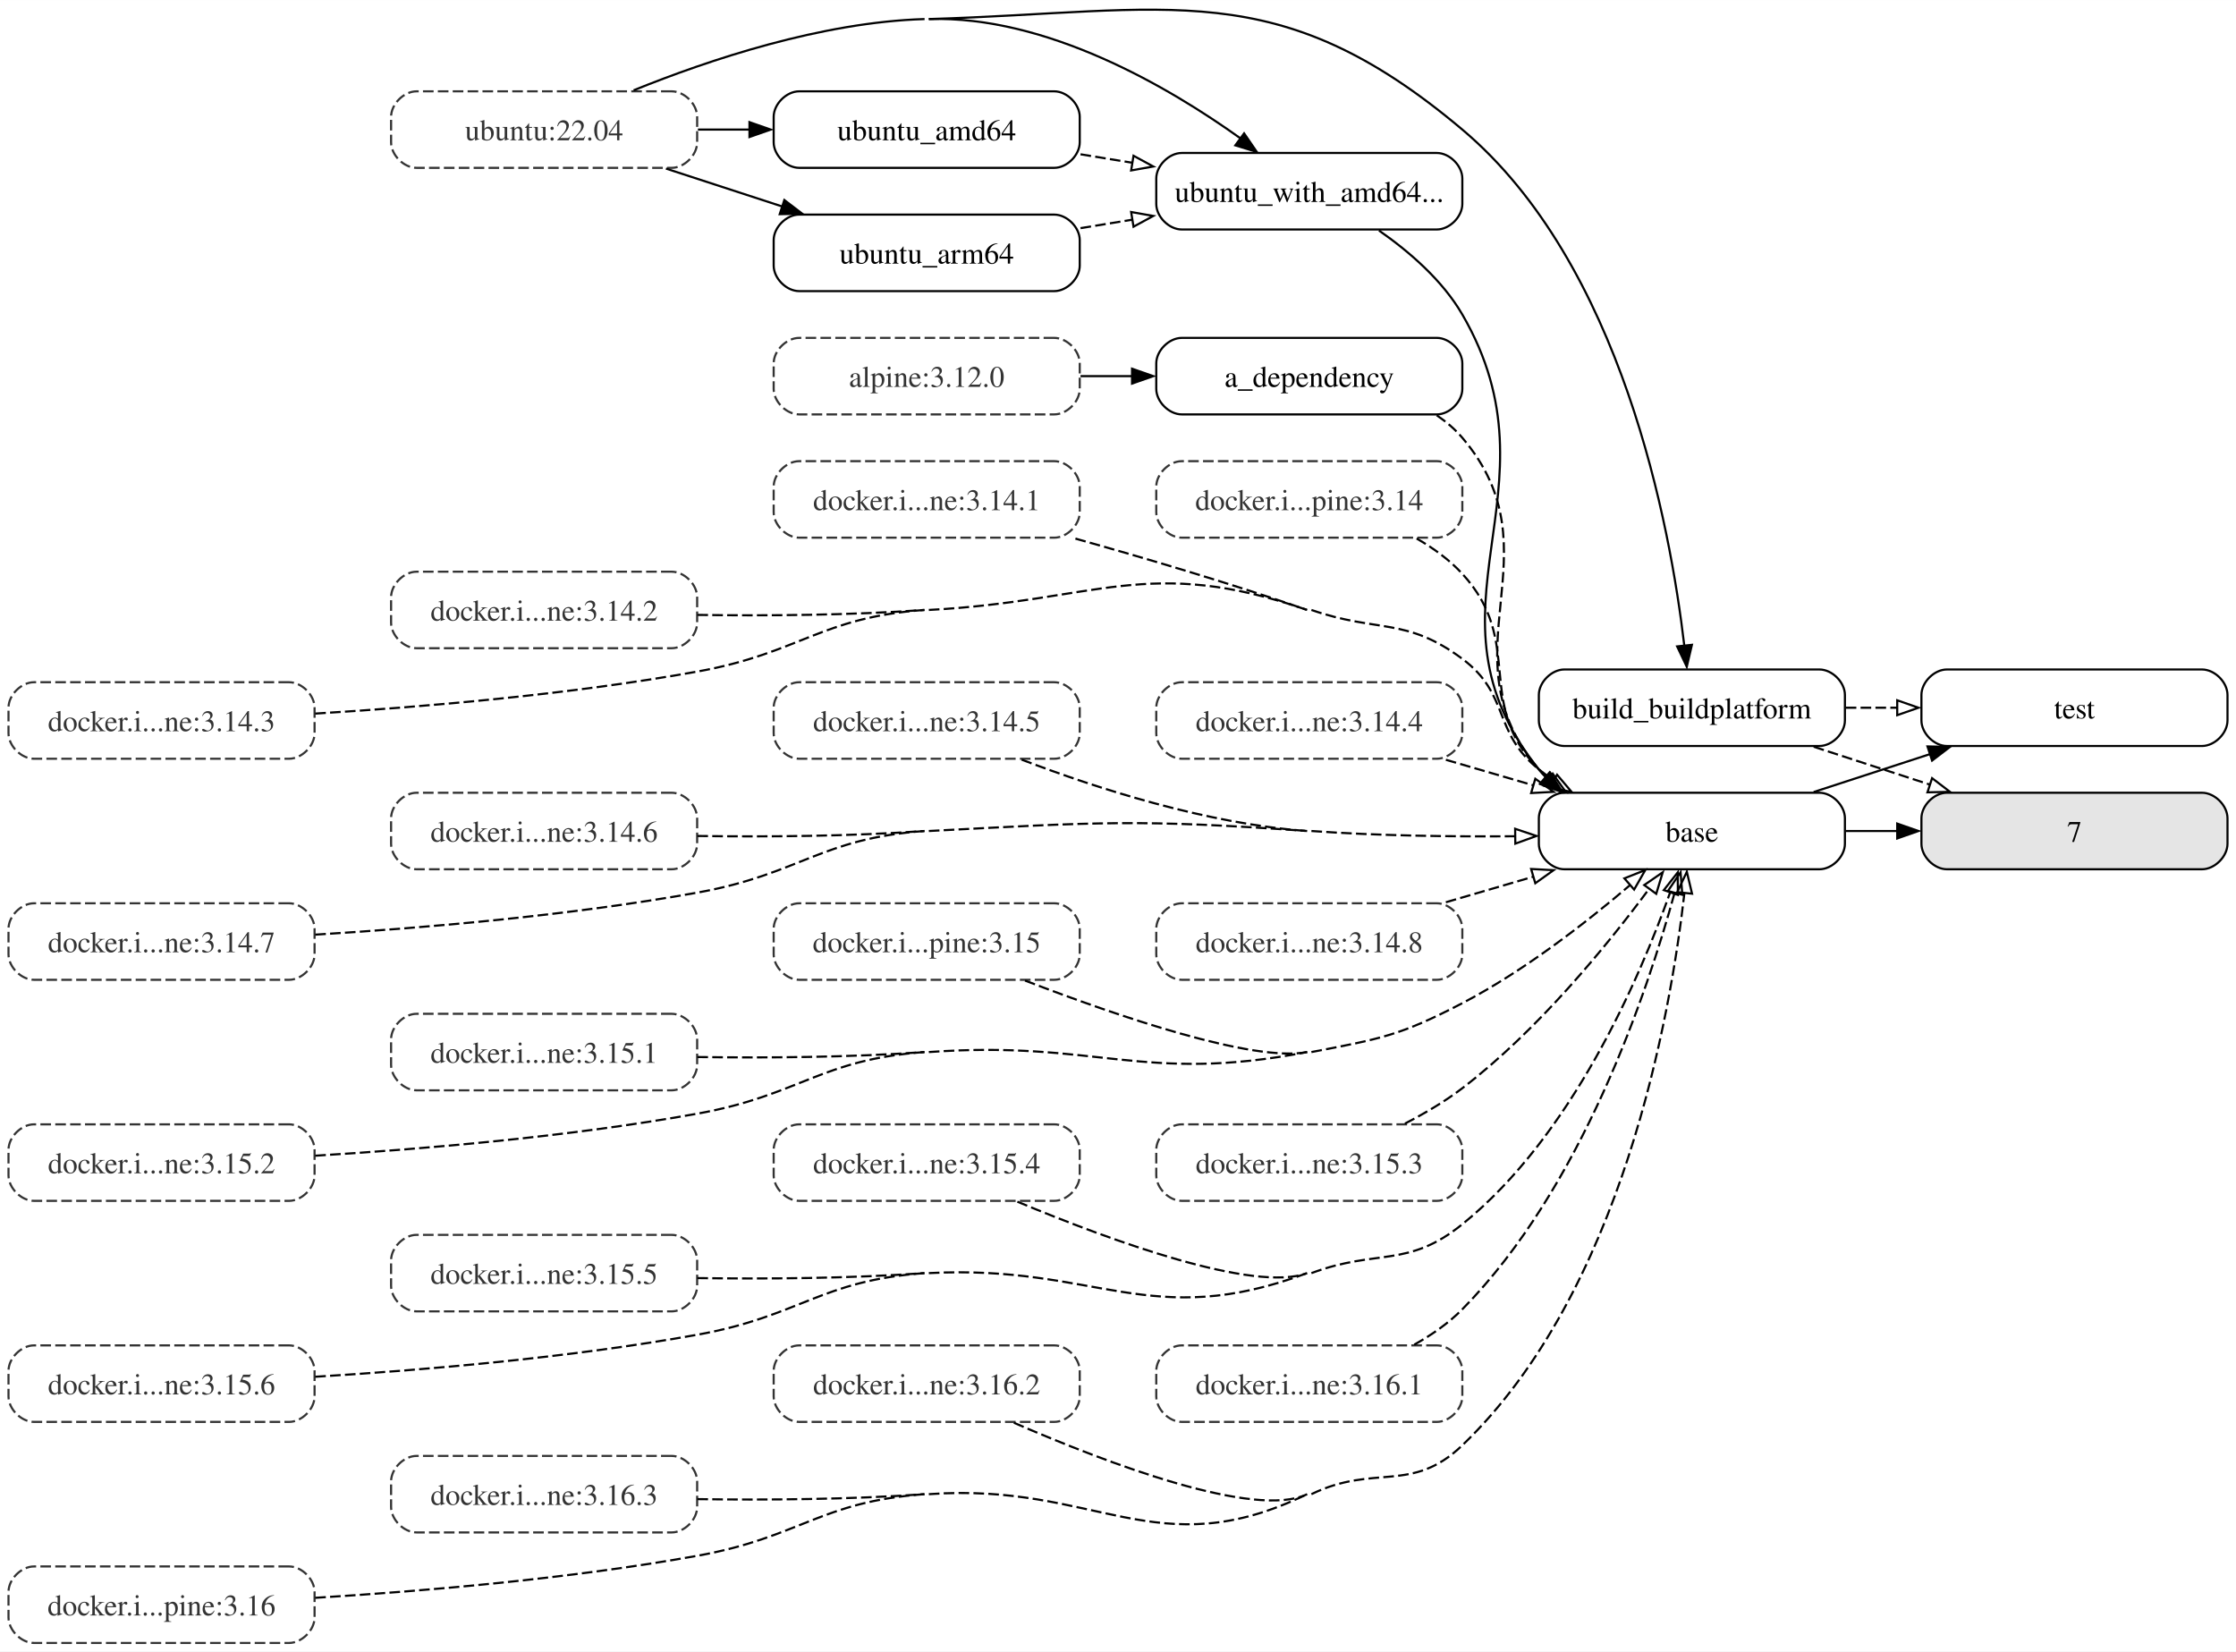
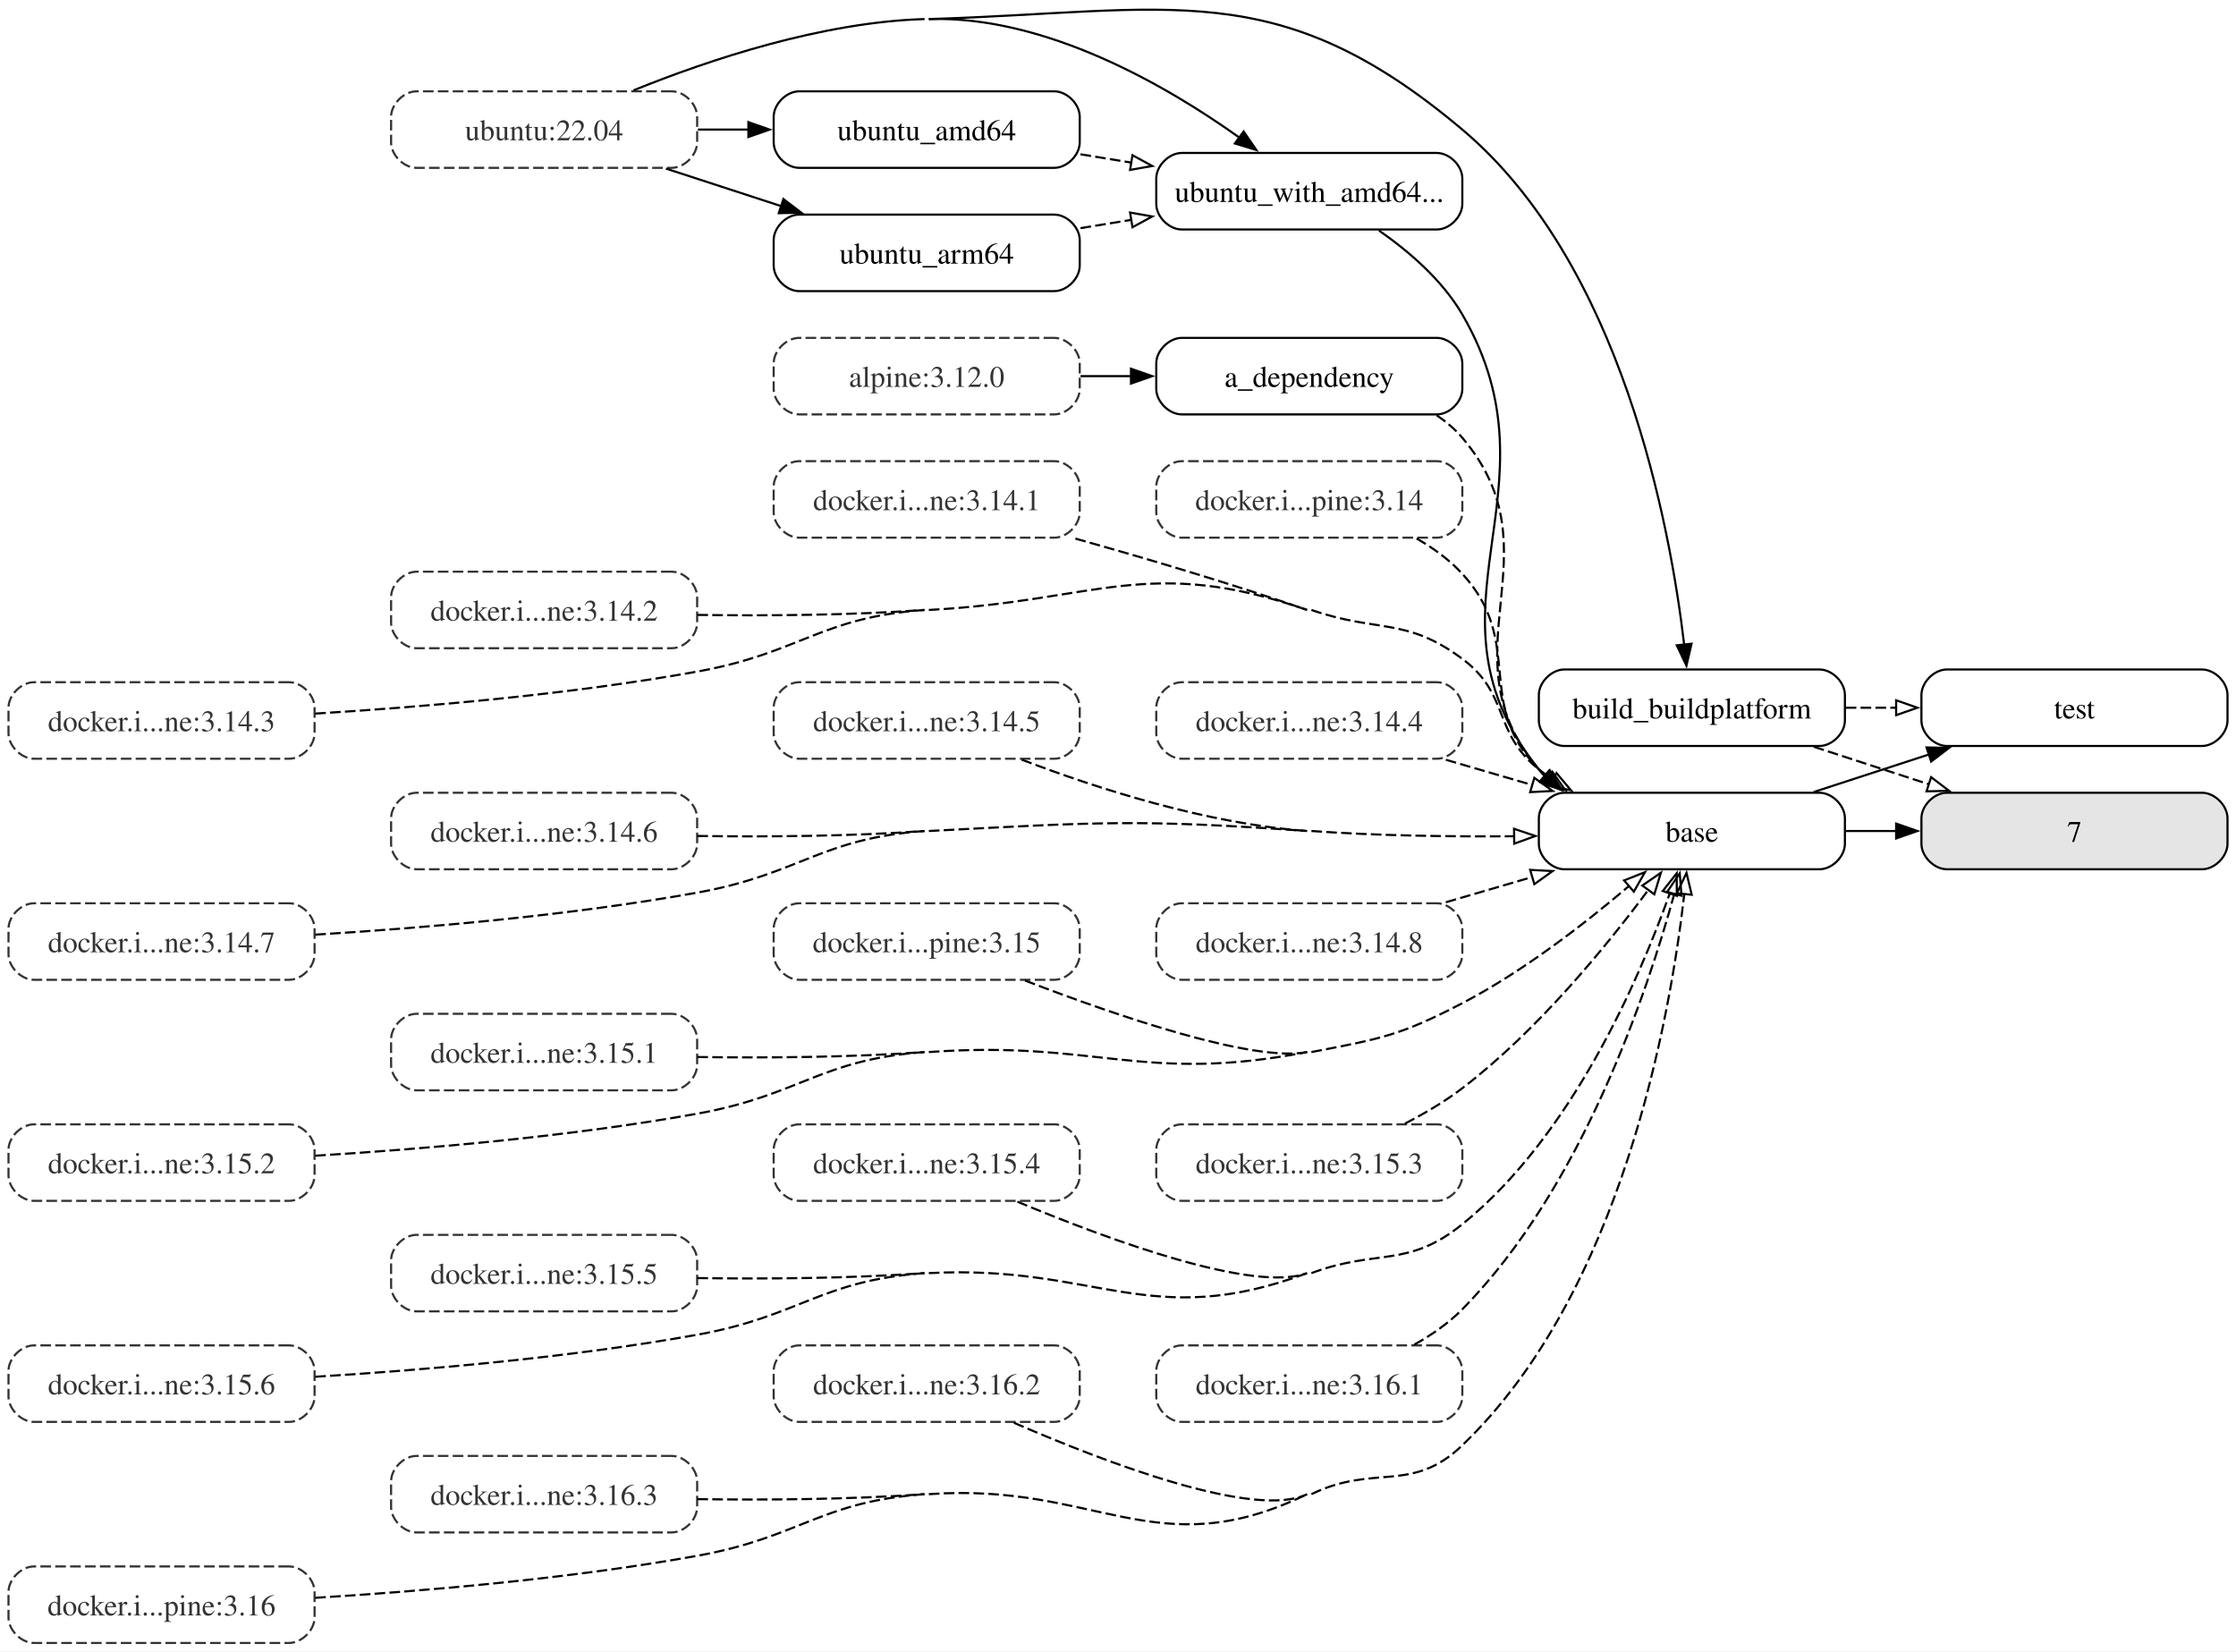
<svg xmlns="http://www.w3.org/2000/svg" width="1052pt" height="777pt" viewBox="0.00 0.00 1052.00 776.93">
  <g id="graph0" class="graph" transform="scale(1 1) rotate(0) translate(4 772.93)">
    <polygon fill="white" stroke="none" points="-4,4 -4,-772.93 1048,-772.93 1048,4 -4,4" />
    <g id="node1" class="node">
      <path fill="none" stroke="#333333" stroke-dasharray="5,2" d="M312,-730C312,-730 192,-730 192,-730 186,-730 180,-724 180,-718 180,-718 180,-706 180,-706 180,-700 186,-694 192,-694 192,-694 312,-694 312,-694 318,-694 324,-700 324,-706 324,-706 324,-718 324,-718 324,-724 318,-730 312,-730" />
      <text text-anchor="middle" x="252" y="-706.95" font-family="Times,serif" font-size="14.00" fill="#333333">ubuntu:22.04</text>
    </g>
    <g id="node2" class="node">
      <path fill="none" stroke="black" d="M492,-730C492,-730 372,-730 372,-730 366,-730 360,-724 360,-718 360,-718 360,-706 360,-706 360,-700 366,-694 372,-694 372,-694 492,-694 492,-694 498,-694 504,-700 504,-706 504,-706 504,-718 504,-718 504,-724 498,-730 492,-730" />
      <text text-anchor="middle" x="432" y="-706.95" font-family="Times,serif" font-size="14.00">ubuntu_amd64</text>
    </g>
    <g id="edge1" class="edge">
-       <path fill="none" stroke="black" d="M324.37,-712C332.35,-712 340.53,-712 348.63,-712" />
-       <polygon fill="black" stroke="black" points="348.61,-715.5 358.61,-712 348.61,-708.5 348.61,-715.5" />
+       <path fill="none" stroke="black" d="M324.37,-712C332.26,-712 340.34,-712 348.36,-712" />
+       <polygon fill="black" stroke="black" points="348.1,-715.5 358.1,-712 348.1,-708.5 348.1,-715.5" />
    </g>
    <g id="node3" class="node">
      <path fill="none" stroke="black" d="M492,-672C492,-672 372,-672 372,-672 366,-672 360,-666 360,-660 360,-660 360,-648 360,-648 360,-642 366,-636 372,-636 372,-636 492,-636 492,-636 498,-636 504,-642 504,-648 504,-648 504,-660 504,-660 504,-666 498,-672 492,-672" />
      <text text-anchor="middle" x="432" y="-648.95" font-family="Times,serif" font-size="14.00">ubuntu_arm64</text>
    </g>
    <g id="edge2" class="edge">
-       <path fill="none" stroke="black" d="M309.32,-693.65C326.69,-687.99 345.99,-681.7 364,-675.83" />
-       <polygon fill="black" stroke="black" points="365.01,-678.86 373.44,-672.43 362.84,-672.2 365.01,-678.86" />
+       <path fill="none" stroke="black" d="M309.32,-693.65C326.53,-688.04 345.63,-681.82 363.5,-676" />
+       <polygon fill="black" stroke="black" points="364.57,-679.33 373,-672.9 362.4,-672.67 364.57,-679.33" />
    </g>
    <g id="node4" class="node">
      <path fill="none" stroke="black" d="M672,-701C672,-701 552,-701 552,-701 546,-701 540,-695 540,-689 540,-689 540,-677 540,-677 540,-671 546,-665 552,-665 552,-665 672,-665 672,-665 678,-665 684,-671 684,-677 684,-677 684,-689 684,-689 684,-695 678,-701 672,-701" />
      <text text-anchor="middle" x="612" y="-677.95" font-family="Times,serif" font-size="14.00">ubuntu_with_amd64...</text>
    </g>
    <g id="edge3" class="edge">
      <path fill="none" stroke="black" d="M294.1,-730.48C329.56,-744.83 382.57,-762.55 431,-764" />
-       <path fill="none" stroke="black" d="M433,-764C488.45,-765.66 545.63,-732.2 579.75,-707.78" />
-       <polygon fill="black" stroke="black" points="581.33,-710.22 587.32,-701.48 577.19,-704.58 581.33,-710.22" />
+       <path fill="none" stroke="black" d="M433,-764C488.22,-765.65 545.15,-732.49 579.31,-708.09" />
+       <polygon fill="black" stroke="black" points="581.11,-711.11 587.1,-702.38 576.97,-705.47 581.11,-711.11" />
    </g>
    <g id="node5" class="node">
      <path fill="none" stroke="black" d="M852,-458C852,-458 732,-458 732,-458 726,-458 720,-452 720,-446 720,-446 720,-434 720,-434 720,-428 726,-422 732,-422 732,-422 852,-422 852,-422 858,-422 864,-428 864,-434 864,-434 864,-446 864,-446 864,-452 858,-458 852,-458" />
      <text text-anchor="middle" x="792" y="-434.95" font-family="Times,serif" font-size="14.00">build_buildplatform</text>
    </g>
    <g id="edge4" class="edge">
-       <path fill="none" stroke="black" d="M433,-764C546.87,-767.41 596.88,-785.4 684,-712 759.18,-648.66 781.85,-525.43 788.43,-469.22" />
-       <polygon fill="black" stroke="black" points="792.02,-469.6 789.6,-459.28 785.06,-468.85 792.02,-469.6" />
+       <path fill="none" stroke="black" d="M433,-764C546.87,-767.41 596.88,-785.4 684,-712 759.02,-648.79 781.75,-525.94 788.39,-469.57" />
+       <polygon fill="black" stroke="black" points="791.85,-470.11 789.44,-459.79 784.89,-469.36 791.85,-470.11" />
    </g>
    <g id="edge5" class="edge">
-       <path fill="none" stroke="black" stroke-dasharray="5,2" d="M504.37,-700.37C512.44,-699.06 520.72,-697.71 528.91,-696.37" />
-       <polygon fill="none" stroke="black" points="529.3,-699.69 538.61,-694.63 528.18,-692.78 529.3,-699.69" />
+       <path fill="none" stroke="black" stroke-dasharray="5,2" d="M504.37,-700.37C512.26,-699.09 520.34,-697.77 528.36,-696.46" />
+       <polygon fill="none" stroke="black" points="528.81,-699.94 538.12,-694.87 527.68,-693.03 528.81,-699.94" />
    </g>
    <g id="edge7" class="edge">
-       <path fill="none" stroke="black" stroke-dasharray="5,2" d="M504.37,-665.63C512.44,-666.94 520.72,-668.29 528.91,-669.63" />
-       <polygon fill="none" stroke="black" points="528.18,-673.22 538.61,-671.37 529.3,-666.31 528.18,-673.22" />
+       <path fill="none" stroke="black" stroke-dasharray="5,2" d="M504.37,-665.63C512.26,-666.91 520.34,-668.23 528.36,-669.54" />
+       <polygon fill="none" stroke="black" points="527.68,-672.97 538.12,-671.13 528.81,-666.06 527.68,-672.97" />
    </g>
    <g id="node6" class="node">
      <path fill="none" stroke="black" d="M852,-400C852,-400 732,-400 732,-400 726,-400 720,-394 720,-388 720,-388 720,-376 720,-376 720,-370 726,-364 732,-364 732,-364 852,-364 852,-364 858,-364 864,-370 864,-376 864,-376 864,-388 864,-388 864,-394 858,-400 852,-400" />
      <text text-anchor="middle" x="792" y="-376.95" font-family="Times,serif" font-size="14.00">base</text>
    </g>
    <g id="edge9" class="edge">
-       <path fill="none" stroke="black" d="M644.79,-664.51C659.01,-654.6 674.65,-641.1 684,-625 732.44,-541.6 659.74,-486.31 720,-411 721.01,-409.73 722.09,-408.52 723.23,-407.36" />
-       <polygon fill="black" stroke="black" points="725.04,-409.57 730.43,-400.45 720.53,-404.21 725.04,-409.57" />
+       <path fill="none" stroke="black" d="M644.79,-664.51C659.01,-654.6 674.65,-641.1 684,-625 732.44,-541.6 659.74,-486.31 720,-411 720.91,-409.86 721.88,-408.76 722.89,-407.71" />
+       <polygon fill="black" stroke="black" points="724.93,-410.57 730.28,-401.43 720.4,-405.24 724.93,-410.57" />
    </g>
    <g id="node9" class="node">
      <path fill="none" stroke="black" d="M1032,-458C1032,-458 912,-458 912,-458 906,-458 900,-452 900,-446 900,-446 900,-434 900,-434 900,-428 906,-422 912,-422 912,-422 1032,-422 1032,-422 1038,-422 1044,-428 1044,-434 1044,-434 1044,-446 1044,-446 1044,-452 1038,-458 1032,-458" />
      <text text-anchor="middle" x="972" y="-434.95" font-family="Times,serif" font-size="14.00">test</text>
    </g>
    <g id="edge34" class="edge">
-       <path fill="none" stroke="black" stroke-dasharray="5,2" d="M864.37,-440C872.35,-440 880.53,-440 888.63,-440" />
-       <polygon fill="none" stroke="black" points="888.61,-443.5 898.61,-440 888.61,-436.5 888.61,-443.5" />
+       <path fill="none" stroke="black" stroke-dasharray="5,2" d="M864.37,-440C872.26,-440 880.34,-440 888.36,-440" />
+       <polygon fill="none" stroke="black" points="888.1,-443.5 898.1,-440 888.1,-436.5 888.1,-443.5" />
    </g>
    <g id="node10" class="node">
      <path fill="#e5e5e5" stroke="black" d="M1032,-400C1032,-400 912,-400 912,-400 906,-400 900,-394 900,-388 900,-388 900,-376 900,-376 900,-370 906,-364 912,-364 912,-364 1032,-364 1032,-364 1038,-364 1044,-370 1044,-376 1044,-376 1044,-388 1044,-388 1044,-394 1038,-400 1032,-400" />
      <text text-anchor="middle" x="972" y="-376.95" font-family="Times,serif" font-size="14.00">7</text>
    </g>
    <g id="edge37" class="edge">
-       <path fill="none" stroke="black" stroke-dasharray="5,2" d="M849.32,-421.65C866.69,-415.99 885.99,-409.7 904,-403.83" />
-       <polygon fill="none" stroke="black" points="905.01,-406.86 913.44,-400.43 902.84,-400.2 905.01,-406.86" />
+       <path fill="none" stroke="black" stroke-dasharray="5,2" d="M849.32,-421.65C866.53,-416.04 885.63,-409.82 903.5,-404" />
+       <polygon fill="none" stroke="black" points="904.57,-407.33 913,-400.9 902.4,-400.67 904.57,-407.33" />
    </g>
    <g id="edge12" class="edge">
-       <path fill="none" stroke="black" d="M849.32,-400.35C866.69,-406.01 885.99,-412.3 904,-418.17" />
-       <polygon fill="black" stroke="black" points="902.84,-421.8 913.44,-421.57 905.01,-415.14 902.84,-421.8" />
+       <path fill="none" stroke="black" d="M849.32,-400.35C866.53,-405.96 885.63,-412.18 903.5,-418" />
+       <polygon fill="black" stroke="black" points="902.4,-421.33 913,-421.1 904.57,-414.67 902.4,-421.33" />
    </g>
    <g id="edge13" class="edge">
-       <path fill="none" stroke="black" d="M864.37,-382C872.35,-382 880.53,-382 888.63,-382" />
-       <polygon fill="black" stroke="black" points="888.61,-385.5 898.61,-382 888.61,-378.5 888.61,-385.5" />
+       <path fill="none" stroke="black" d="M864.37,-382C872.26,-382 880.34,-382 888.36,-382" />
+       <polygon fill="black" stroke="black" points="888.1,-385.5 898.1,-382 888.1,-378.5 888.1,-385.5" />
    </g>
    <g id="node7" class="node">
      <path fill="none" stroke="#333333" stroke-dasharray="5,2" d="M492,-614C492,-614 372,-614 372,-614 366,-614 360,-608 360,-602 360,-602 360,-590 360,-590 360,-584 366,-578 372,-578 372,-578 492,-578 492,-578 498,-578 504,-584 504,-590 504,-590 504,-602 504,-602 504,-608 498,-614 492,-614" />
      <text text-anchor="middle" x="432" y="-590.95" font-family="Times,serif" font-size="14.00" fill="#333333">alpine:3.12.0</text>
    </g>
    <g id="node8" class="node">
      <path fill="none" stroke="black" d="M672,-614C672,-614 552,-614 552,-614 546,-614 540,-608 540,-602 540,-602 540,-590 540,-590 540,-584 546,-578 552,-578 552,-578 672,-578 672,-578 678,-578 684,-584 684,-590 684,-590 684,-602 684,-602 684,-608 678,-614 672,-614" />
      <text text-anchor="middle" x="612" y="-590.95" font-family="Times,serif" font-size="14.00">a_dependency</text>
    </g>
    <g id="edge10" class="edge">
-       <path fill="none" stroke="black" d="M504.37,-596C512.35,-596 520.53,-596 528.63,-596" />
-       <polygon fill="black" stroke="black" points="528.61,-599.5 538.61,-596 528.61,-592.5 528.61,-599.5" />
+       <path fill="none" stroke="black" d="M504.37,-596C512.26,-596 520.34,-596 528.36,-596" />
+       <polygon fill="black" stroke="black" points="528.1,-599.5 538.1,-596 528.1,-592.5 528.1,-599.5" />
    </g>
    <g id="edge11" class="edge">
-       <path fill="none" stroke="black" stroke-dasharray="5,2" d="M671.97,-577.57C676.44,-574.55 680.55,-571.06 684,-567 730.11,-512.8 673.89,-465.2 720,-411 721.19,-409.61 722.45,-408.28 723.78,-407.01" />
-       <polygon fill="none" stroke="black" points="725.39,-409.4 731.03,-400.43 721.03,-403.93 725.39,-409.4" />
+       <path fill="none" stroke="black" stroke-dasharray="5,2" d="M671.97,-577.57C676.44,-574.55 680.55,-571.06 684,-567 730.11,-512.8 673.89,-465.2 720,-411 721.08,-409.73 722.22,-408.52 723.42,-407.36" />
+       <polygon fill="none" stroke="black" points="725.25,-410.38 730.85,-401.38 720.86,-404.92 725.25,-410.38" />
    </g>
    <g id="node11" class="node">
      <path fill="none" stroke="#333333" stroke-dasharray="5,2" d="M672,-556C672,-556 552,-556 552,-556 546,-556 540,-550 540,-544 540,-544 540,-532 540,-532 540,-526 546,-520 552,-520 552,-520 672,-520 672,-520 678,-520 684,-526 684,-532 684,-532 684,-544 684,-544 684,-550 678,-556 672,-556" />
      <text text-anchor="middle" x="612" y="-532.95" font-family="Times,serif" font-size="14.00" fill="#333333">docker.i...pine:3.14</text>
    </g>
    <g id="edge14" class="edge">
-       <path fill="none" stroke="black" stroke-dasharray="5,2" d="M662.5,-519.61C670.41,-515.07 677.96,-509.58 684,-503 713.7,-470.66 689.18,-442.28 720,-411 721.51,-409.47 723.11,-408.02 724.78,-406.64" />
-       <polygon fill="none" stroke="black" points="726.53,-408.98 732.68,-400.35 722.5,-403.26 726.53,-408.98" />
+       <path fill="none" stroke="black" stroke-dasharray="5,2" d="M662.5,-519.61C670.41,-515.07 677.96,-509.58 684,-503 713.7,-470.66 689.18,-442.28 720,-411 721.38,-409.6 722.84,-408.26 724.36,-406.99" />
+       <polygon fill="none" stroke="black" points="726.33,-409.88 732.45,-401.23 722.27,-404.18 726.33,-409.88" />
    </g>
    <g id="node12" class="node">
      <path fill="none" stroke="#333333" stroke-dasharray="5,2" d="M492,-556C492,-556 372,-556 372,-556 366,-556 360,-550 360,-544 360,-544 360,-532 360,-532 360,-526 366,-520 372,-520 372,-520 492,-520 492,-520 498,-520 504,-526 504,-532 504,-532 504,-544 504,-544 504,-550 498,-556 492,-556" />
      <text text-anchor="middle" x="432" y="-532.95" font-family="Times,serif" font-size="14.00" fill="#333333">docker.i...ne:3.14.1</text>
    </g>
    <g id="edge15" class="edge">
      <path fill="none" stroke="black" stroke-dasharray="5,2" d="M501.97,-519.57C535.17,-510.26 575.41,-498.34 611,-486" />
    </g>
    <g id="node13" class="node">
      <path fill="none" stroke="#333333" stroke-dasharray="5,2" d="M312,-504C312,-504 192,-504 192,-504 186,-504 180,-498 180,-492 180,-492 180,-480 180,-480 180,-474 186,-468 192,-468 192,-468 312,-468 312,-468 318,-468 324,-474 324,-480 324,-480 324,-492 324,-492 324,-498 318,-504 312,-504" />
      <text text-anchor="middle" x="252" y="-480.95" font-family="Times,serif" font-size="14.00" fill="#333333">docker.i...ne:3.14.2</text>
    </g>
    <g id="edge16" class="edge">
      <path fill="none" stroke="black" stroke-dasharray="5,2" d="M324.11,-483.67C356.72,-483.2 395.86,-483.48 431,-486" />
    </g>
    <g id="node14" class="node">
      <path fill="none" stroke="#333333" stroke-dasharray="5,2" d="M132,-452C132,-452 12,-452 12,-452 6,-452 0,-446 0,-440 0,-440 0,-428 0,-428 0,-422 6,-416 12,-416 12,-416 132,-416 132,-416 138,-416 144,-422 144,-428 144,-428 144,-440 144,-440 144,-446 138,-452 132,-452" />
      <text text-anchor="middle" x="72" y="-428.95" font-family="Times,serif" font-size="14.00" fill="#333333">docker.i...ne:3.14.3</text>
    </g>
    <g id="edge17" class="edge">
-       <path fill="none" stroke="black" stroke-dasharray="5,2" d="M613,-486C644.34,-475.14 657.38,-482.79 684,-463 706.56,-446.23 698.08,-428.6 720,-411 722.26,-409.19 724.65,-407.47 727.12,-405.85" />
-       <polygon fill="none" stroke="black" points="728.57,-408.48 735.42,-400.4 725.03,-402.44 728.57,-408.48" />
+       <path fill="none" stroke="black" stroke-dasharray="5,2" d="M613,-486C644.34,-475.14 657.38,-482.79 684,-463 706.56,-446.23 698.08,-428.6 720,-411 722.1,-409.31 724.32,-407.71 726.61,-406.19" />
+       <polygon fill="none" stroke="black" points="728.29,-409.27 735.12,-401.17 724.73,-403.24 728.29,-409.27" />
      <path fill="none" stroke="black" stroke-dasharray="5,2" d="M144.31,-437.24C194.79,-440.33 263.92,-446.19 324,-457 372.49,-465.73 381.86,-482.47 431,-486" />
      <path fill="none" stroke="black" stroke-dasharray="5,2" d="M433,-486C512,-490.16 536.25,-511.91 611,-486" />
    </g>
    <g id="node15" class="node">
      <path fill="none" stroke="#333333" stroke-dasharray="5,2" d="M672,-452C672,-452 552,-452 552,-452 546,-452 540,-446 540,-440 540,-440 540,-428 540,-428 540,-422 546,-416 552,-416 552,-416 672,-416 672,-416 678,-416 684,-422 684,-428 684,-428 684,-440 684,-440 684,-446 678,-452 672,-452" />
      <text text-anchor="middle" x="612" y="-428.95" font-family="Times,serif" font-size="14.00" fill="#333333">docker.i...ne:3.14.4</text>
    </g>
    <g id="edge18" class="edge">
-       <path fill="none" stroke="black" stroke-dasharray="5,2" d="M676.26,-415.52C689.63,-411.61 703.86,-407.46 717.58,-403.45" />
-       <polygon fill="none" stroke="black" points="718.33,-406.58 726.95,-400.42 716.37,-399.86 718.33,-406.58" />
+       <path fill="none" stroke="black" stroke-dasharray="5,2" d="M676.26,-415.52C689.5,-411.65 703.58,-407.54 717.18,-403.57" />
+       <polygon fill="none" stroke="black" points="717.88,-407.01 726.49,-400.84 715.91,-400.29 717.88,-407.01" />
    </g>
    <g id="node16" class="node">
      <path fill="none" stroke="#333333" stroke-dasharray="5,2" d="M492,-452C492,-452 372,-452 372,-452 366,-452 360,-446 360,-440 360,-440 360,-428 360,-428 360,-422 366,-416 372,-416 372,-416 492,-416 492,-416 498,-416 504,-422 504,-428 504,-428 504,-440 504,-440 504,-446 498,-452 492,-452" />
      <text text-anchor="middle" x="432" y="-428.95" font-family="Times,serif" font-size="14.00" fill="#333333">docker.i...ne:3.14.5</text>
    </g>
    <g id="edge19" class="edge">
      <path fill="none" stroke="black" stroke-dasharray="5,2" d="M476.66,-415.59C512.11,-402.03 563.8,-385.39 611,-382" />
    </g>
    <g id="node17" class="node">
      <path fill="none" stroke="#333333" stroke-dasharray="5,2" d="M312,-400C312,-400 192,-400 192,-400 186,-400 180,-394 180,-388 180,-388 180,-376 180,-376 180,-370 186,-364 192,-364 192,-364 312,-364 312,-364 318,-364 324,-370 324,-376 324,-376 324,-388 324,-388 324,-394 318,-400 312,-400" />
      <text text-anchor="middle" x="252" y="-376.95" font-family="Times,serif" font-size="14.00" fill="#333333">docker.i...ne:3.14.6</text>
    </g>
    <g id="edge20" class="edge">
      <path fill="none" stroke="black" stroke-dasharray="5,2" d="M324.11,-379.67C356.72,-379.2 395.86,-379.48 431,-382" />
    </g>
    <g id="node18" class="node">
      <path fill="none" stroke="#333333" stroke-dasharray="5,2" d="M132,-348C132,-348 12,-348 12,-348 6,-348 0,-342 0,-336 0,-336 0,-324 0,-324 0,-318 6,-312 12,-312 12,-312 132,-312 132,-312 138,-312 144,-318 144,-324 144,-324 144,-336 144,-336 144,-342 138,-348 132,-348" />
      <text text-anchor="middle" x="72" y="-324.95" font-family="Times,serif" font-size="14.00" fill="#333333">docker.i...ne:3.14.7</text>
    </g>
    <g id="edge21" class="edge">
      <path fill="none" stroke="black" stroke-dasharray="5,2" d="M144.31,-333.24C194.79,-336.33 263.92,-342.19 324,-353 372.49,-361.73 381.86,-378.47 431,-382" />
      <path fill="none" stroke="black" stroke-dasharray="5,2" d="M433,-382C512,-386.16 532.09,-387.67 611,-382" />
-       <path fill="none" stroke="black" stroke-dasharray="5,2" d="M613,-382C644.3,-379.75 678.77,-379.29 708.97,-379.54" />
-       <polygon fill="none" stroke="black" points="708.85,-383.05 718.89,-379.67 708.93,-376.05 708.85,-383.05" />
+       <path fill="none" stroke="black" stroke-dasharray="5,2" d="M613,-382C644.16,-379.76 678.46,-379.29 708.57,-379.54" />
+       <polygon fill="none" stroke="black" points="708.34,-383.04 718.38,-379.65 708.42,-376.04 708.34,-383.04" />
    </g>
    <g id="node19" class="node">
      <path fill="none" stroke="#333333" stroke-dasharray="5,2" d="M672,-348C672,-348 552,-348 552,-348 546,-348 540,-342 540,-336 540,-336 540,-324 540,-324 540,-318 546,-312 552,-312 552,-312 672,-312 672,-312 678,-312 684,-318 684,-324 684,-324 684,-336 684,-336 684,-342 678,-348 672,-348" />
      <text text-anchor="middle" x="612" y="-324.95" font-family="Times,serif" font-size="14.00" fill="#333333">docker.i...ne:3.14.8</text>
    </g>
    <g id="edge22" class="edge">
-       <path fill="none" stroke="black" stroke-dasharray="5,2" d="M676.26,-348.48C689.63,-352.39 703.86,-356.54 717.58,-360.55" />
-       <polygon fill="none" stroke="black" points="716.37,-364.14 726.95,-363.58 718.33,-357.42 716.37,-364.14" />
+       <path fill="none" stroke="black" stroke-dasharray="5,2" d="M676.26,-348.48C689.5,-352.35 703.58,-356.46 717.18,-360.43" />
+       <polygon fill="none" stroke="black" points="715.91,-363.71 726.49,-363.16 717.88,-356.99 715.91,-363.71" />
    </g>
    <g id="node20" class="node">
      <path fill="none" stroke="#333333" stroke-dasharray="5,2" d="M492,-348C492,-348 372,-348 372,-348 366,-348 360,-342 360,-336 360,-336 360,-324 360,-324 360,-318 366,-312 372,-312 372,-312 492,-312 492,-312 498,-312 504,-318 504,-324 504,-324 504,-336 504,-336 504,-342 498,-348 492,-348" />
      <text text-anchor="middle" x="432" y="-324.95" font-family="Times,serif" font-size="14.00" fill="#333333">docker.i...pine:3.15</text>
    </g>
    <g id="edge23" class="edge">
      <path fill="none" stroke="black" stroke-dasharray="5,2" d="M478.24,-311.65C522.11,-294.79 585.63,-273.11 611,-278" />
    </g>
    <g id="node21" class="node">
      <path fill="none" stroke="#333333" stroke-dasharray="5,2" d="M312,-296C312,-296 192,-296 192,-296 186,-296 180,-290 180,-284 180,-284 180,-272 180,-272 180,-266 186,-260 192,-260 192,-260 312,-260 312,-260 318,-260 324,-266 324,-272 324,-272 324,-284 324,-284 324,-290 318,-296 312,-296" />
      <text text-anchor="middle" x="252" y="-272.95" font-family="Times,serif" font-size="14.00" fill="#333333">docker.i...ne:3.15.1</text>
    </g>
    <g id="edge24" class="edge">
      <path fill="none" stroke="black" stroke-dasharray="5,2" d="M324.11,-275.67C356.72,-275.2 395.86,-275.48 431,-278" />
    </g>
    <g id="node22" class="node">
      <path fill="none" stroke="#333333" stroke-dasharray="5,2" d="M132,-244C132,-244 12,-244 12,-244 6,-244 0,-238 0,-232 0,-232 0,-220 0,-220 0,-214 6,-208 12,-208 12,-208 132,-208 132,-208 138,-208 144,-214 144,-220 144,-220 144,-232 144,-232 144,-238 138,-244 132,-244" />
      <text text-anchor="middle" x="72" y="-220.95" font-family="Times,serif" font-size="14.00" fill="#333333">docker.i...ne:3.15.2</text>
    </g>
    <g id="edge25" class="edge">
      <path fill="none" stroke="black" stroke-dasharray="5,2" d="M433,-278C511.91,-283.67 533.32,-263.04 611,-278" />
-       <path fill="none" stroke="black" stroke-dasharray="5,2" d="M613,-278C645.57,-284.27 654.59,-285.66 684,-301 712.92,-316.08 742.21,-338.89 762.82,-356.47" />
-       <polygon fill="none" stroke="black" points="760.24,-359.73 770.09,-363.64 764.83,-354.45 760.24,-359.73" />
+       <path fill="none" stroke="black" stroke-dasharray="5,2" d="M613,-278C645.57,-284.27 654.59,-285.66 684,-301 712.79,-316.01 741.95,-338.69 762.54,-356.23" />
+       <polygon fill="none" stroke="black" points="760.1,-358.75 769.95,-362.65 764.68,-353.46 760.1,-358.75" />
      <path fill="none" stroke="black" stroke-dasharray="5,2" d="M144.31,-229.24C194.79,-232.33 263.92,-238.19 324,-249 372.49,-257.73 381.86,-274.47 431,-278" />
    </g>
    <g id="node23" class="node">
      <path fill="none" stroke="#333333" stroke-dasharray="5,2" d="M672,-244C672,-244 552,-244 552,-244 546,-244 540,-238 540,-232 540,-232 540,-220 540,-220 540,-214 546,-208 552,-208 552,-208 672,-208 672,-208 678,-208 684,-214 684,-220 684,-220 684,-232 684,-232 684,-238 678,-244 672,-244" />
      <text text-anchor="middle" x="612" y="-220.95" font-family="Times,serif" font-size="14.00" fill="#333333">docker.i...ne:3.15.3</text>
    </g>
    <g id="edge26" class="edge">
-       <path fill="none" stroke="black" stroke-dasharray="5,2" d="M657.01,-244.36C666.32,-249.15 675.81,-254.74 684,-261 719.48,-288.11 752.22,-328.3 771.9,-354.82" />
-       <polygon fill="none" stroke="black" points="769.58,-356.57 778.3,-362.59 775.23,-352.45 769.58,-356.57" />
+       <path fill="none" stroke="black" stroke-dasharray="5,2" d="M657.01,-244.36C666.32,-249.15 675.81,-254.74 684,-261 719.33,-287.99 751.93,-327.95 771.64,-354.47" />
+       <polygon fill="none" stroke="black" points="768.68,-356.35 777.41,-362.36 774.33,-352.22 768.68,-356.35" />
    </g>
    <g id="node24" class="node">
      <path fill="none" stroke="#333333" stroke-dasharray="5,2" d="M492,-244C492,-244 372,-244 372,-244 366,-244 360,-238 360,-232 360,-232 360,-220 360,-220 360,-214 366,-208 372,-208 372,-208 492,-208 492,-208 498,-208 504,-214 504,-220 504,-220 504,-232 504,-232 504,-238 498,-244 492,-244" />
      <text text-anchor="middle" x="432" y="-220.95" font-family="Times,serif" font-size="14.00" fill="#333333">docker.i...ne:3.15.4</text>
    </g>
    <g id="edge27" class="edge">
      <path fill="none" stroke="black" stroke-dasharray="5,2" d="M474.65,-207.61C518.96,-189.15 586.04,-164.69 611,-174" />
    </g>
    <g id="node25" class="node">
      <path fill="none" stroke="#333333" stroke-dasharray="5,2" d="M312,-192C312,-192 192,-192 192,-192 186,-192 180,-186 180,-180 180,-180 180,-168 180,-168 180,-162 186,-156 192,-156 192,-156 312,-156 312,-156 318,-156 324,-162 324,-168 324,-168 324,-180 324,-180 324,-186 318,-192 312,-192" />
      <text text-anchor="middle" x="252" y="-168.95" font-family="Times,serif" font-size="14.00" fill="#333333">docker.i...ne:3.15.5</text>
    </g>
    <g id="edge28" class="edge">
      <path fill="none" stroke="black" stroke-dasharray="5,2" d="M324.11,-171.67C356.72,-171.2 395.86,-171.48 431,-174" />
    </g>
    <g id="node26" class="node">
      <path fill="none" stroke="#333333" stroke-dasharray="5,2" d="M132,-140C132,-140 12,-140 12,-140 6,-140 0,-134 0,-128 0,-128 0,-116 0,-116 0,-110 6,-104 12,-104 12,-104 132,-104 132,-104 138,-104 144,-110 144,-116 144,-116 144,-128 144,-128 144,-134 138,-140 132,-140" />
      <text text-anchor="middle" x="72" y="-116.95" font-family="Times,serif" font-size="14.00" fill="#333333">docker.i...ne:3.15.6</text>
    </g>
    <g id="edge29" class="edge">
      <path fill="none" stroke="black" stroke-dasharray="5,2" d="M144.31,-125.24C194.79,-128.33 263.92,-134.19 324,-145 372.49,-153.73 381.86,-170.47 431,-174" />
-       <path fill="none" stroke="black" stroke-dasharray="5,2" d="M613,-174C644.08,-185.59 658.2,-176.15 684,-197 735.67,-238.77 767.41,-312.63 781.82,-353.25" />
-       <polygon fill="none" stroke="black" points="778.79,-354.2 785.35,-362.53 785.41,-351.93 778.79,-354.2" />
+       <path fill="none" stroke="black" stroke-dasharray="5,2" d="M613,-174C644.08,-185.59 658.2,-176.15 684,-197 735.45,-238.59 767.14,-312 781.63,-352.72" />
+       <polygon fill="none" stroke="black" points="778.3,-353.78 784.86,-362.1 784.92,-351.5 778.3,-353.78" />
      <path fill="none" stroke="black" stroke-dasharray="5,2" d="M433,-174C512,-178.16 536.88,-146.35 611,-174" />
    </g>
    <g id="node27" class="node">
      <path fill="none" stroke="#333333" stroke-dasharray="5,2" d="M672,-140C672,-140 552,-140 552,-140 546,-140 540,-134 540,-128 540,-128 540,-116 540,-116 540,-110 546,-104 552,-104 552,-104 672,-104 672,-104 678,-104 684,-110 684,-116 684,-116 684,-128 684,-128 684,-134 678,-140 672,-140" />
      <text text-anchor="middle" x="612" y="-116.95" font-family="Times,serif" font-size="14.00" fill="#333333">docker.i...ne:3.16.1</text>
    </g>
    <g id="edge30" class="edge">
-       <path fill="none" stroke="black" stroke-dasharray="5,2" d="M661.38,-140.34C669.59,-144.92 677.54,-150.44 684,-157 740.25,-214.05 771.12,-306.34 783.89,-353" />
-       <polygon fill="none" stroke="black" points="780.74,-353.79 786.68,-362.57 787.51,-352 780.74,-353.79" />
+       <path fill="none" stroke="black" stroke-dasharray="5,2" d="M661.38,-140.34C669.59,-144.92 677.54,-150.44 684,-157 740.13,-213.93 770.99,-305.95 783.8,-352.7" />
+       <polygon fill="none" stroke="black" points="780.35,-353.33 786.29,-362.1 787.12,-351.54 780.35,-353.33" />
    </g>
    <g id="node28" class="node">
      <path fill="none" stroke="#333333" stroke-dasharray="5,2" d="M492,-140C492,-140 372,-140 372,-140 366,-140 360,-134 360,-128 360,-128 360,-116 360,-116 360,-110 366,-104 372,-104 372,-104 492,-104 492,-104 498,-104 504,-110 504,-116 504,-116 504,-128 504,-128 504,-134 498,-140 492,-140" />
      <text text-anchor="middle" x="432" y="-116.95" font-family="Times,serif" font-size="14.00" fill="#333333">docker.i...ne:3.16.2</text>
    </g>
    <g id="edge31" class="edge">
      <path fill="none" stroke="black" stroke-dasharray="5,2" d="M473.02,-103.6C517.62,-84.27 586.67,-58.19 611,-70" />
    </g>
    <g id="node29" class="node">
      <path fill="none" stroke="#333333" stroke-dasharray="5,2" d="M312,-88C312,-88 192,-88 192,-88 186,-88 180,-82 180,-76 180,-76 180,-64 180,-64 180,-58 186,-52 192,-52 192,-52 312,-52 312,-52 318,-52 324,-58 324,-64 324,-64 324,-76 324,-76 324,-82 318,-88 312,-88" />
      <text text-anchor="middle" x="252" y="-64.95" font-family="Times,serif" font-size="14.00" fill="#333333">docker.i...ne:3.16.3</text>
    </g>
    <g id="edge32" class="edge">
      <path fill="none" stroke="black" stroke-dasharray="5,2" d="M324.11,-67.67C356.72,-67.2 395.86,-67.48 431,-70" />
    </g>
    <g id="node30" class="node">
      <path fill="none" stroke="#333333" stroke-dasharray="5,2" d="M132,-36C132,-36 12,-36 12,-36 6,-36 0,-30 0,-24 0,-24 0,-12 0,-12 0,-6 6,0 12,0 12,0 132,0 132,0 138,0 144,-6 144,-12 144,-12 144,-24 144,-24 144,-30 138,-36 132,-36" />
      <text text-anchor="middle" x="72" y="-12.95" font-family="Times,serif" font-size="14.00" fill="#333333">docker.i...pine:3.16</text>
    </g>
    <g id="edge33" class="edge">
      <path fill="none" stroke="black" stroke-dasharray="5,2" d="M433,-70C511.91,-75.67 539.83,-35.44 611,-70" />
      <path fill="none" stroke="black" stroke-dasharray="5,2" d="M144.31,-21.24C194.79,-24.33 263.92,-30.19 324,-41 372.49,-49.73 381.86,-66.47 431,-70" />
-       <path fill="none" stroke="black" stroke-dasharray="5,2" d="M613,-70C642.84,-84.49 660.07,-70.03 684,-93 759.3,-165.25 781.97,-295.19 788.5,-352.95" />
-       <polygon fill="none" stroke="black" points="785.11,-353.24 789.63,-362.82 792.08,-352.51 785.11,-353.24" />
+       <path fill="none" stroke="black" stroke-dasharray="5,2" d="M613,-70C642.84,-84.49 660.07,-70.03 684,-93 759.15,-165.1 781.88,-294.65 788.46,-352.59" />
+       <polygon fill="none" stroke="black" points="784.95,-352.73 789.47,-362.31 791.92,-352.01 784.95,-352.73" />
    </g>
  </g>
</svg>
